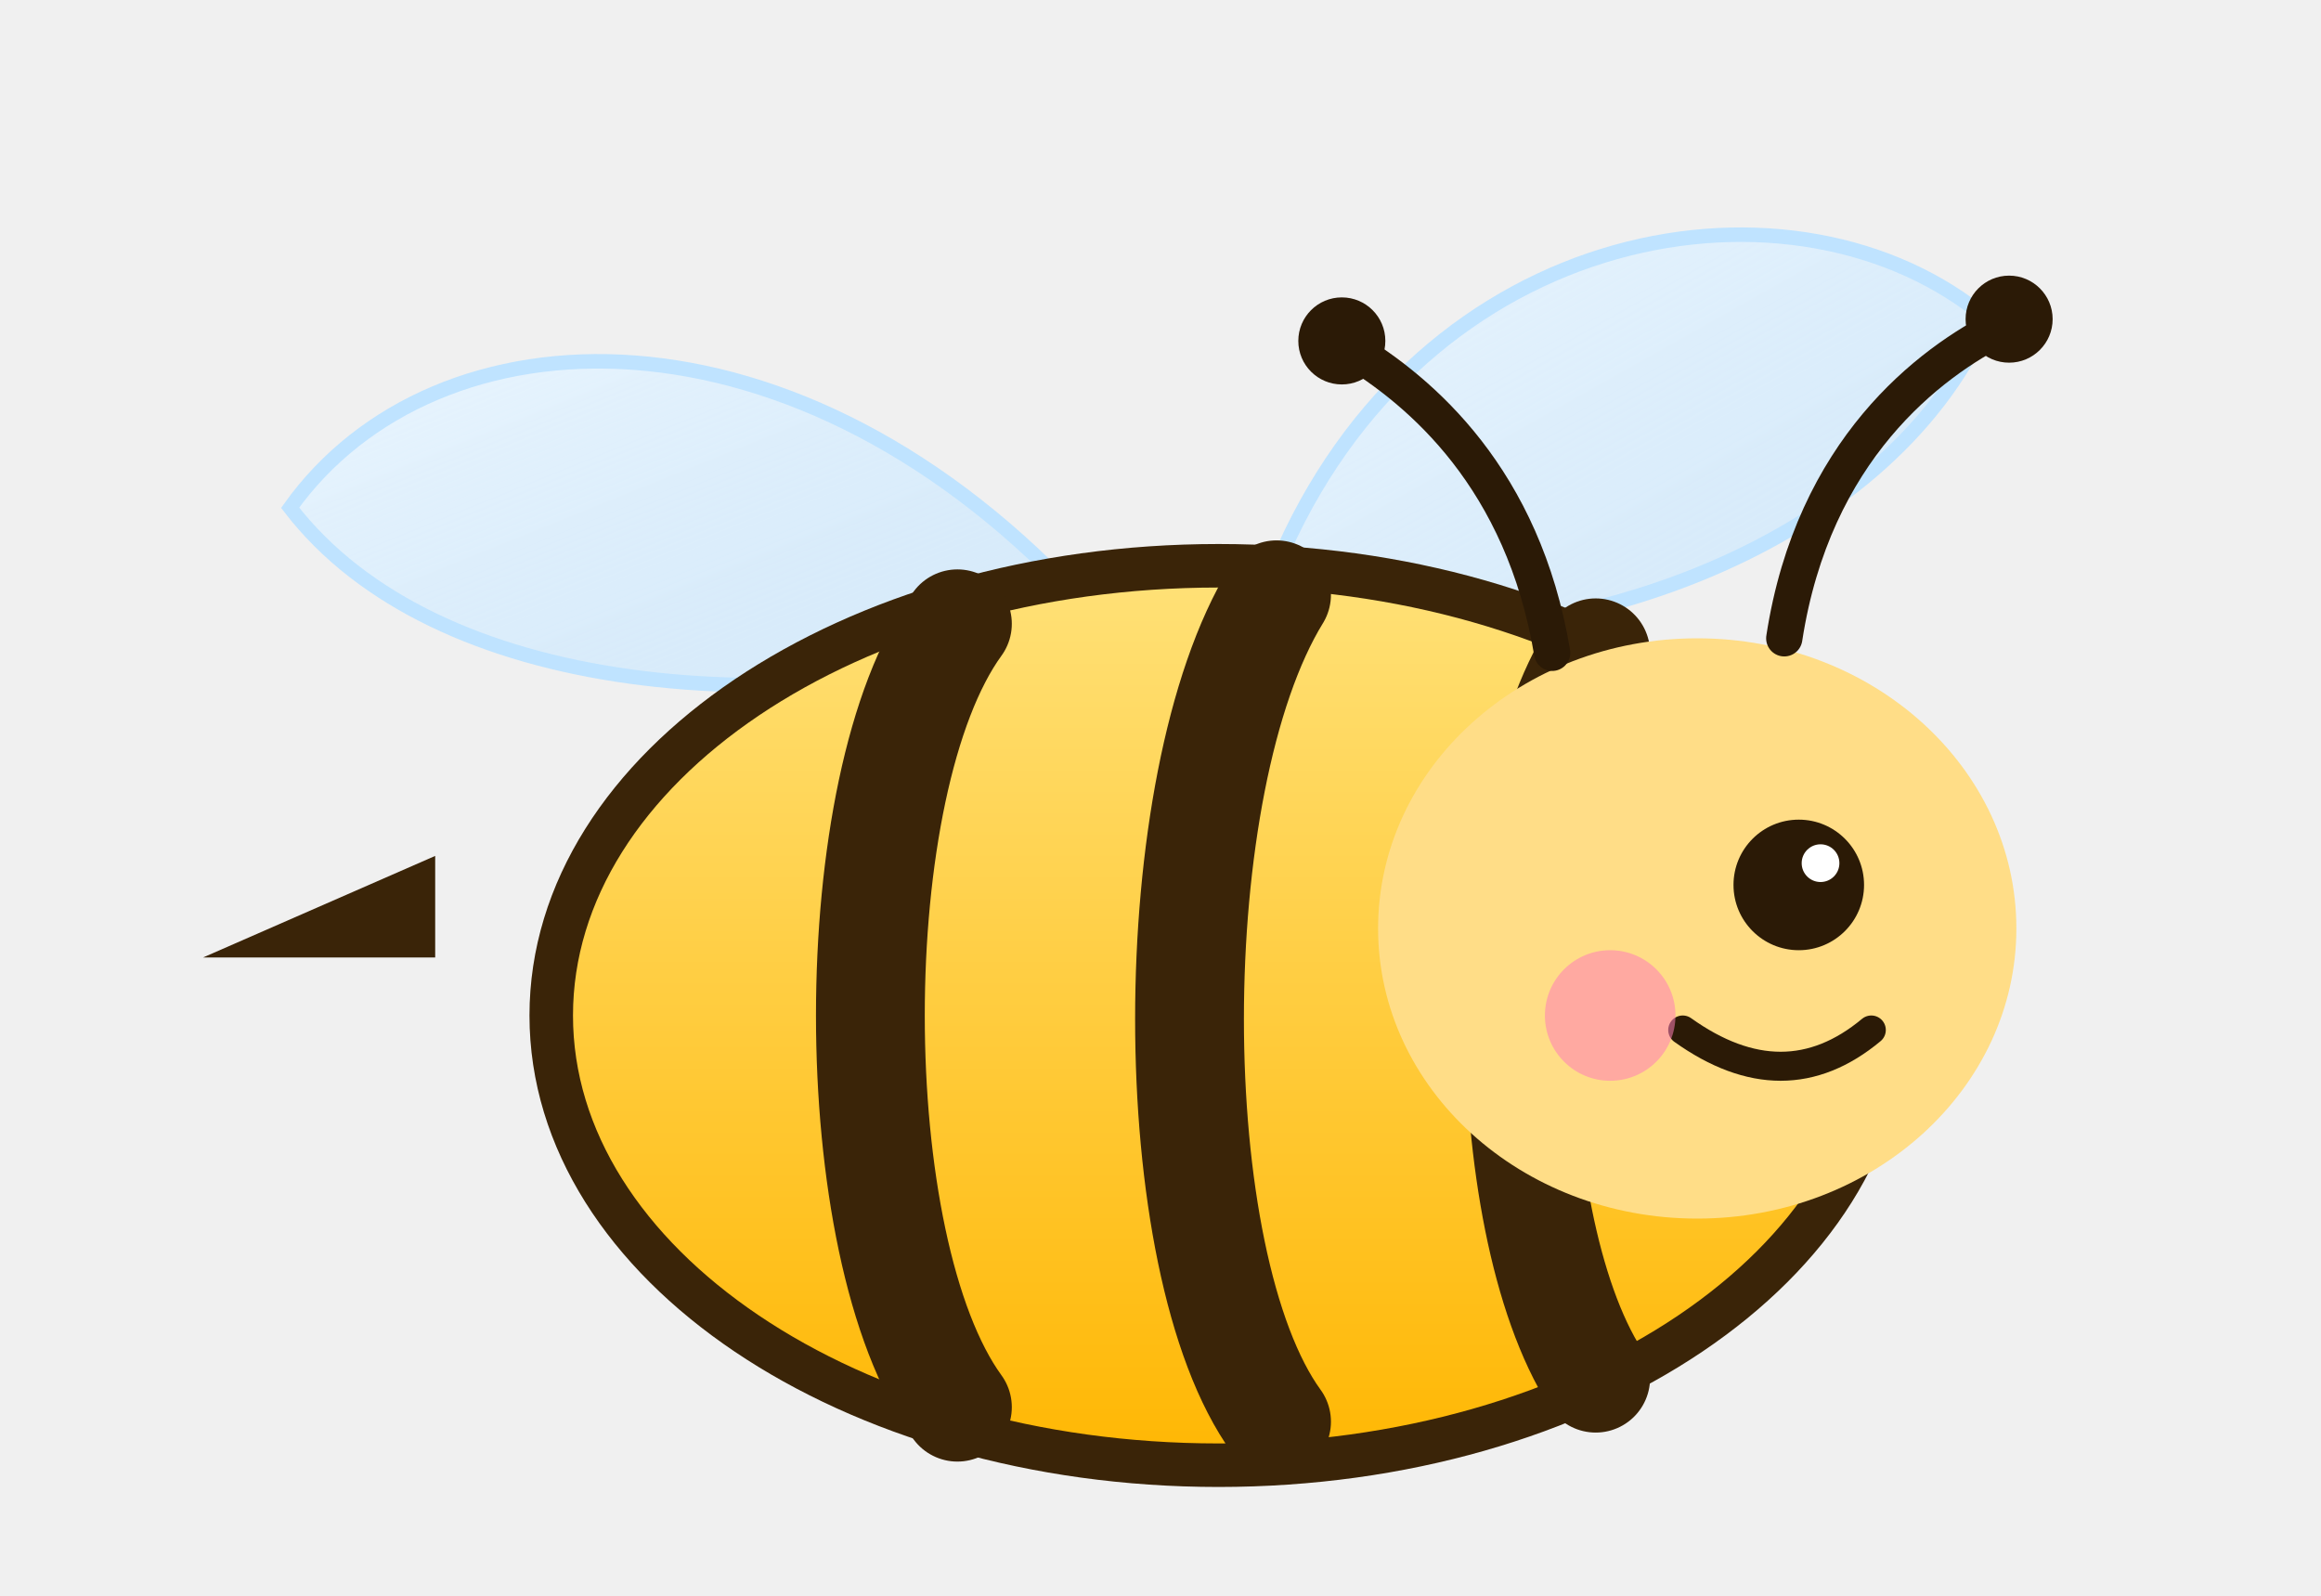
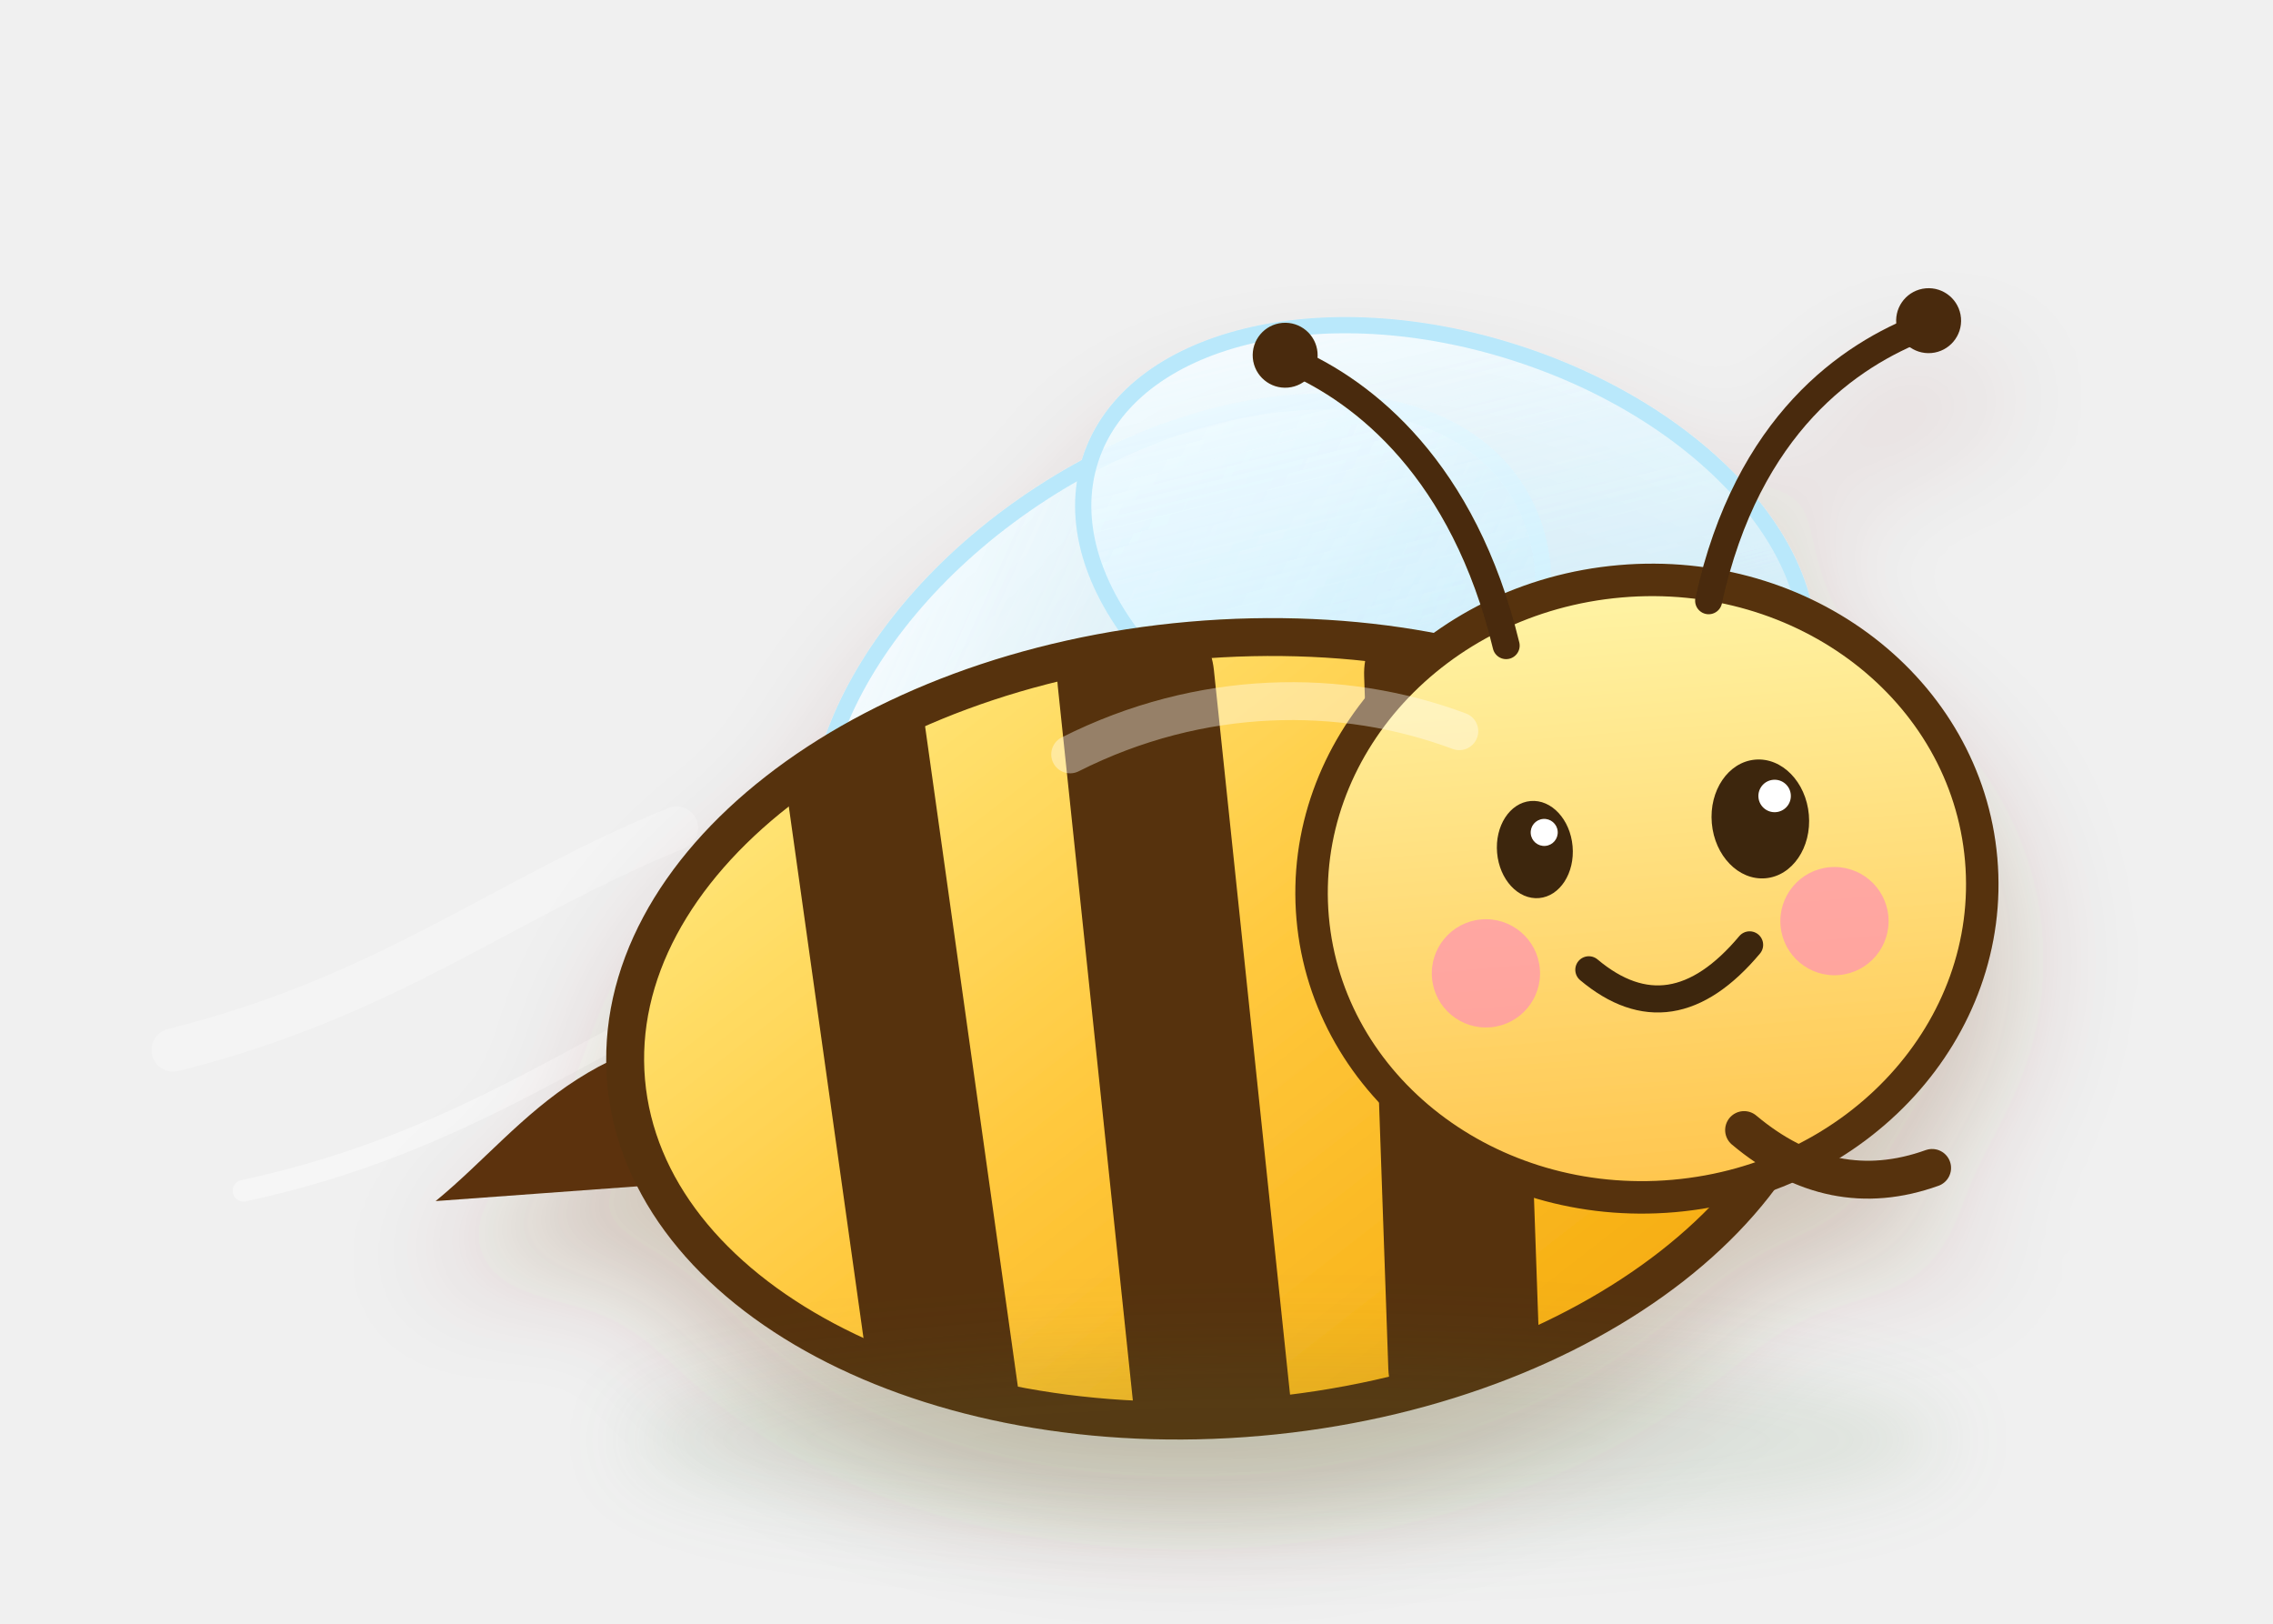
- <svg xmlns="http://www.w3.org/2000/svg" viewBox="0 0 320 220">
+ <svg xmlns="http://www.w3.org/2000/svg" viewBox="0 0 420 300" role="img" aria-label="Happy Spelling Bee">
  <defs>
-     <linearGradient id="body" x1="0" y1="0" x2="0" y2="1">
-       <stop offset="0%" stop-color="#FFE178" />
-       <stop offset="100%" stop-color="#FFB703" />
+     <linearGradient id="hb" x1="0" y1="0" x2="1" y2="1">
+       <stop stop-color="#fff08c" />
+       <stop offset=".48" stop-color="#ffc83d" />
+       <stop offset="1" stop-color="#f3a400" />
    </linearGradient>
-     <linearGradient id="wingFill" x1="0" y1="0" x2="1" y2="1">
-       <stop offset="0%" stop-color="#EAF6FF" stop-opacity=".92" />
-       <stop offset="100%" stop-color="#BFE3FF" stop-opacity=".55" />
+     <linearGradient id="hh" x1="0" y1="0" x2="0" y2="1">
+       <stop stop-color="#fff4a5" />
+       <stop offset="1" stop-color="#ffc54d" />
    </linearGradient>
+     <linearGradient id="hw" x1="0" y1="0" x2="1" y2="1">
+       <stop stop-color="#fff" stop-opacity=".96" />
+       <stop offset=".55" stop-color="#d8f4ff" stop-opacity=".8" />
+       <stop offset="1" stop-color="#9fdfff" stop-opacity=".46" />
+     </linearGradient>
+     <filter id="hs" x="-30%" y="-30%" width="160%" height="180%">
+       <feDropShadow dx="0" dy="14" stdDeviation="11" flood-color="#6b3b09" flood-opacity=".23" />
+     </filter>
+     <filter id="hg" x="-40%" y="-40%" width="180%" height="180%">
+       <feGaussianBlur stdDeviation="7" />
+     </filter>
  </defs>
-   <g stroke="#BFE3FF" stroke-width="2">
-     <path d="M150 84 C110 40 60 42 40 70 C60 96 108 100 150 88 Z" fill="url(#wingFill)" />
-     <path d="M176 78 C196 30 248 22 274 44 C260 76 214 92 176 86 Z" fill="url(#wingFill)" />
+   <g opacity=".65" fill="none" stroke="#fff" stroke-linecap="round">
+     <path d="M32 194 C72 184 93 166 125 153" stroke-width="8" opacity=".42" />
+     <path d="M45 220 C87 211 110 191 142 178" stroke-width="4" opacity=".62" />
  </g>
-   <path d="M60 132 L28 132 L60 118 Z" fill="#3A2408" />
-   <ellipse cx="168" cy="140" rx="92" ry="62" fill="url(#body)" stroke="#3A2408" stroke-width="6" />
-   <path d="M132 86 C116 108 116 172 132 194" fill="none" stroke="#3A2408" stroke-width="15" stroke-linecap="round" />
-   <path d="M176 82 C160 108 160 174 176 196" fill="none" stroke="#3A2408" stroke-width="15" stroke-linecap="round" />
-   <path d="M220 90 C206 112 206 168 220 190" fill="none" stroke="#3A2408" stroke-width="15" stroke-linecap="round" />
-   <ellipse cx="234" cy="128" rx="44" ry="40" fill="#FFDD87" />
-   <circle cx="248" cy="122" r="9" fill="#2B1A06" />
-   <circle cx="251" cy="119" r="2.6" fill="#fff" />
-   <path d="M232 142 q14 10 26 0" fill="none" stroke="#2B1A06" stroke-width="4" stroke-linecap="round" />
-   <circle cx="222" cy="140" r="9" fill="#FF7EB6" opacity=".55" />
-   <path d="M214 90 C210 66 196 54 186 48" fill="none" stroke="#2B1A06" stroke-width="5" stroke-linecap="round" />
-   <circle cx="185" cy="47" r="6" fill="#2B1A06" />
-   <path d="M246 88 C250 62 266 50 276 45" fill="none" stroke="#2B1A06" stroke-width="5" stroke-linecap="round" />
-   <circle cx="277" cy="44" r="6" fill="#2B1A06" />
+   <g filter="url(#hs)" transform="translate(34 18) rotate(-5 215 145)">
+     <ellipse cx="187" cy="110" rx="74" ry="47" fill="url(#hw)" stroke="#b9e8fb" stroke-width="3" transform="rotate(-28 187 110)" />
+     <ellipse cx="238" cy="90" rx="69" ry="43" fill="url(#hw)" stroke="#b9e8fb" stroke-width="3" transform="rotate(23 238 90)" />
+     <path d="M116 163 C73 157 61 176 42 189 L112 190 Z" fill="#5b330a" />
+     <ellipse cx="190" cy="170" rx="111" ry="72" fill="url(#hb)" stroke="#563209" stroke-width="7" />
+     <clipPath id="hc">
+       <ellipse cx="190" cy="170" rx="108" ry="69" />
+     </clipPath>
+     <g clip-path="url(#hc)" fill="#563209">
+       <rect x="116" y="91" width="27" height="162" rx="13" transform="rotate(-3 129 172)" />
+       <rect x="166" y="90" width="29" height="165" rx="14" transform="rotate(-1 180 172)" />
+       <rect x="218" y="94" width="28" height="156" rx="14" transform="rotate(3 232 172)" />
+     </g>
+     <ellipse cx="270" cy="151" rx="62" ry="57" fill="url(#hh)" stroke="#563209" stroke-width="6" />
+     <ellipse cx="250" cy="142" rx="7" ry="9" fill="#3e2509" />
+     <ellipse cx="292" cy="140" rx="9" ry="11" fill="#3e2509" />
+     <circle cx="295" cy="136" r="3" fill="#fff" />
+     <circle cx="252" cy="139" r="2.5" fill="#fff" />
+     <path d="M258 165 Q272 179 288 163" fill="none" stroke="#3e2509" stroke-width="5" stroke-linecap="round" />
+     <circle cx="239" cy="164" r="10" fill="#ff8eb6" opacity=".68" />
+     <circle cx="304" cy="160" r="10" fill="#ff8eb6" opacity=".68" />
+     <path d="M248 104 C243 71 226 55 213 48" fill="none" stroke="#4a2b08" stroke-width="5" stroke-linecap="round" />
+     <circle cx="212" cy="47" r="6" fill="#4a2b08" />
+     <path d="M286 99 C296 67 316 56 330 52" fill="none" stroke="#4a2b08" stroke-width="5" stroke-linecap="round" />
+     <circle cx="331" cy="51" r="6" fill="#4a2b08" />
+     <path d="M284 197 Q299 212 318 207" fill="none" stroke="#563209" stroke-width="7" stroke-linecap="round" />
+     <path d="M166 117 C191 107 217 109 238 119" fill="none" stroke="#fff" stroke-opacity=".38" stroke-width="7" stroke-linecap="round" />
+   </g>
+   <ellipse cx="238" cy="266" rx="122" ry="17" fill="#4f7b45" opacity=".12" filter="url(#hg)" />
</svg>
